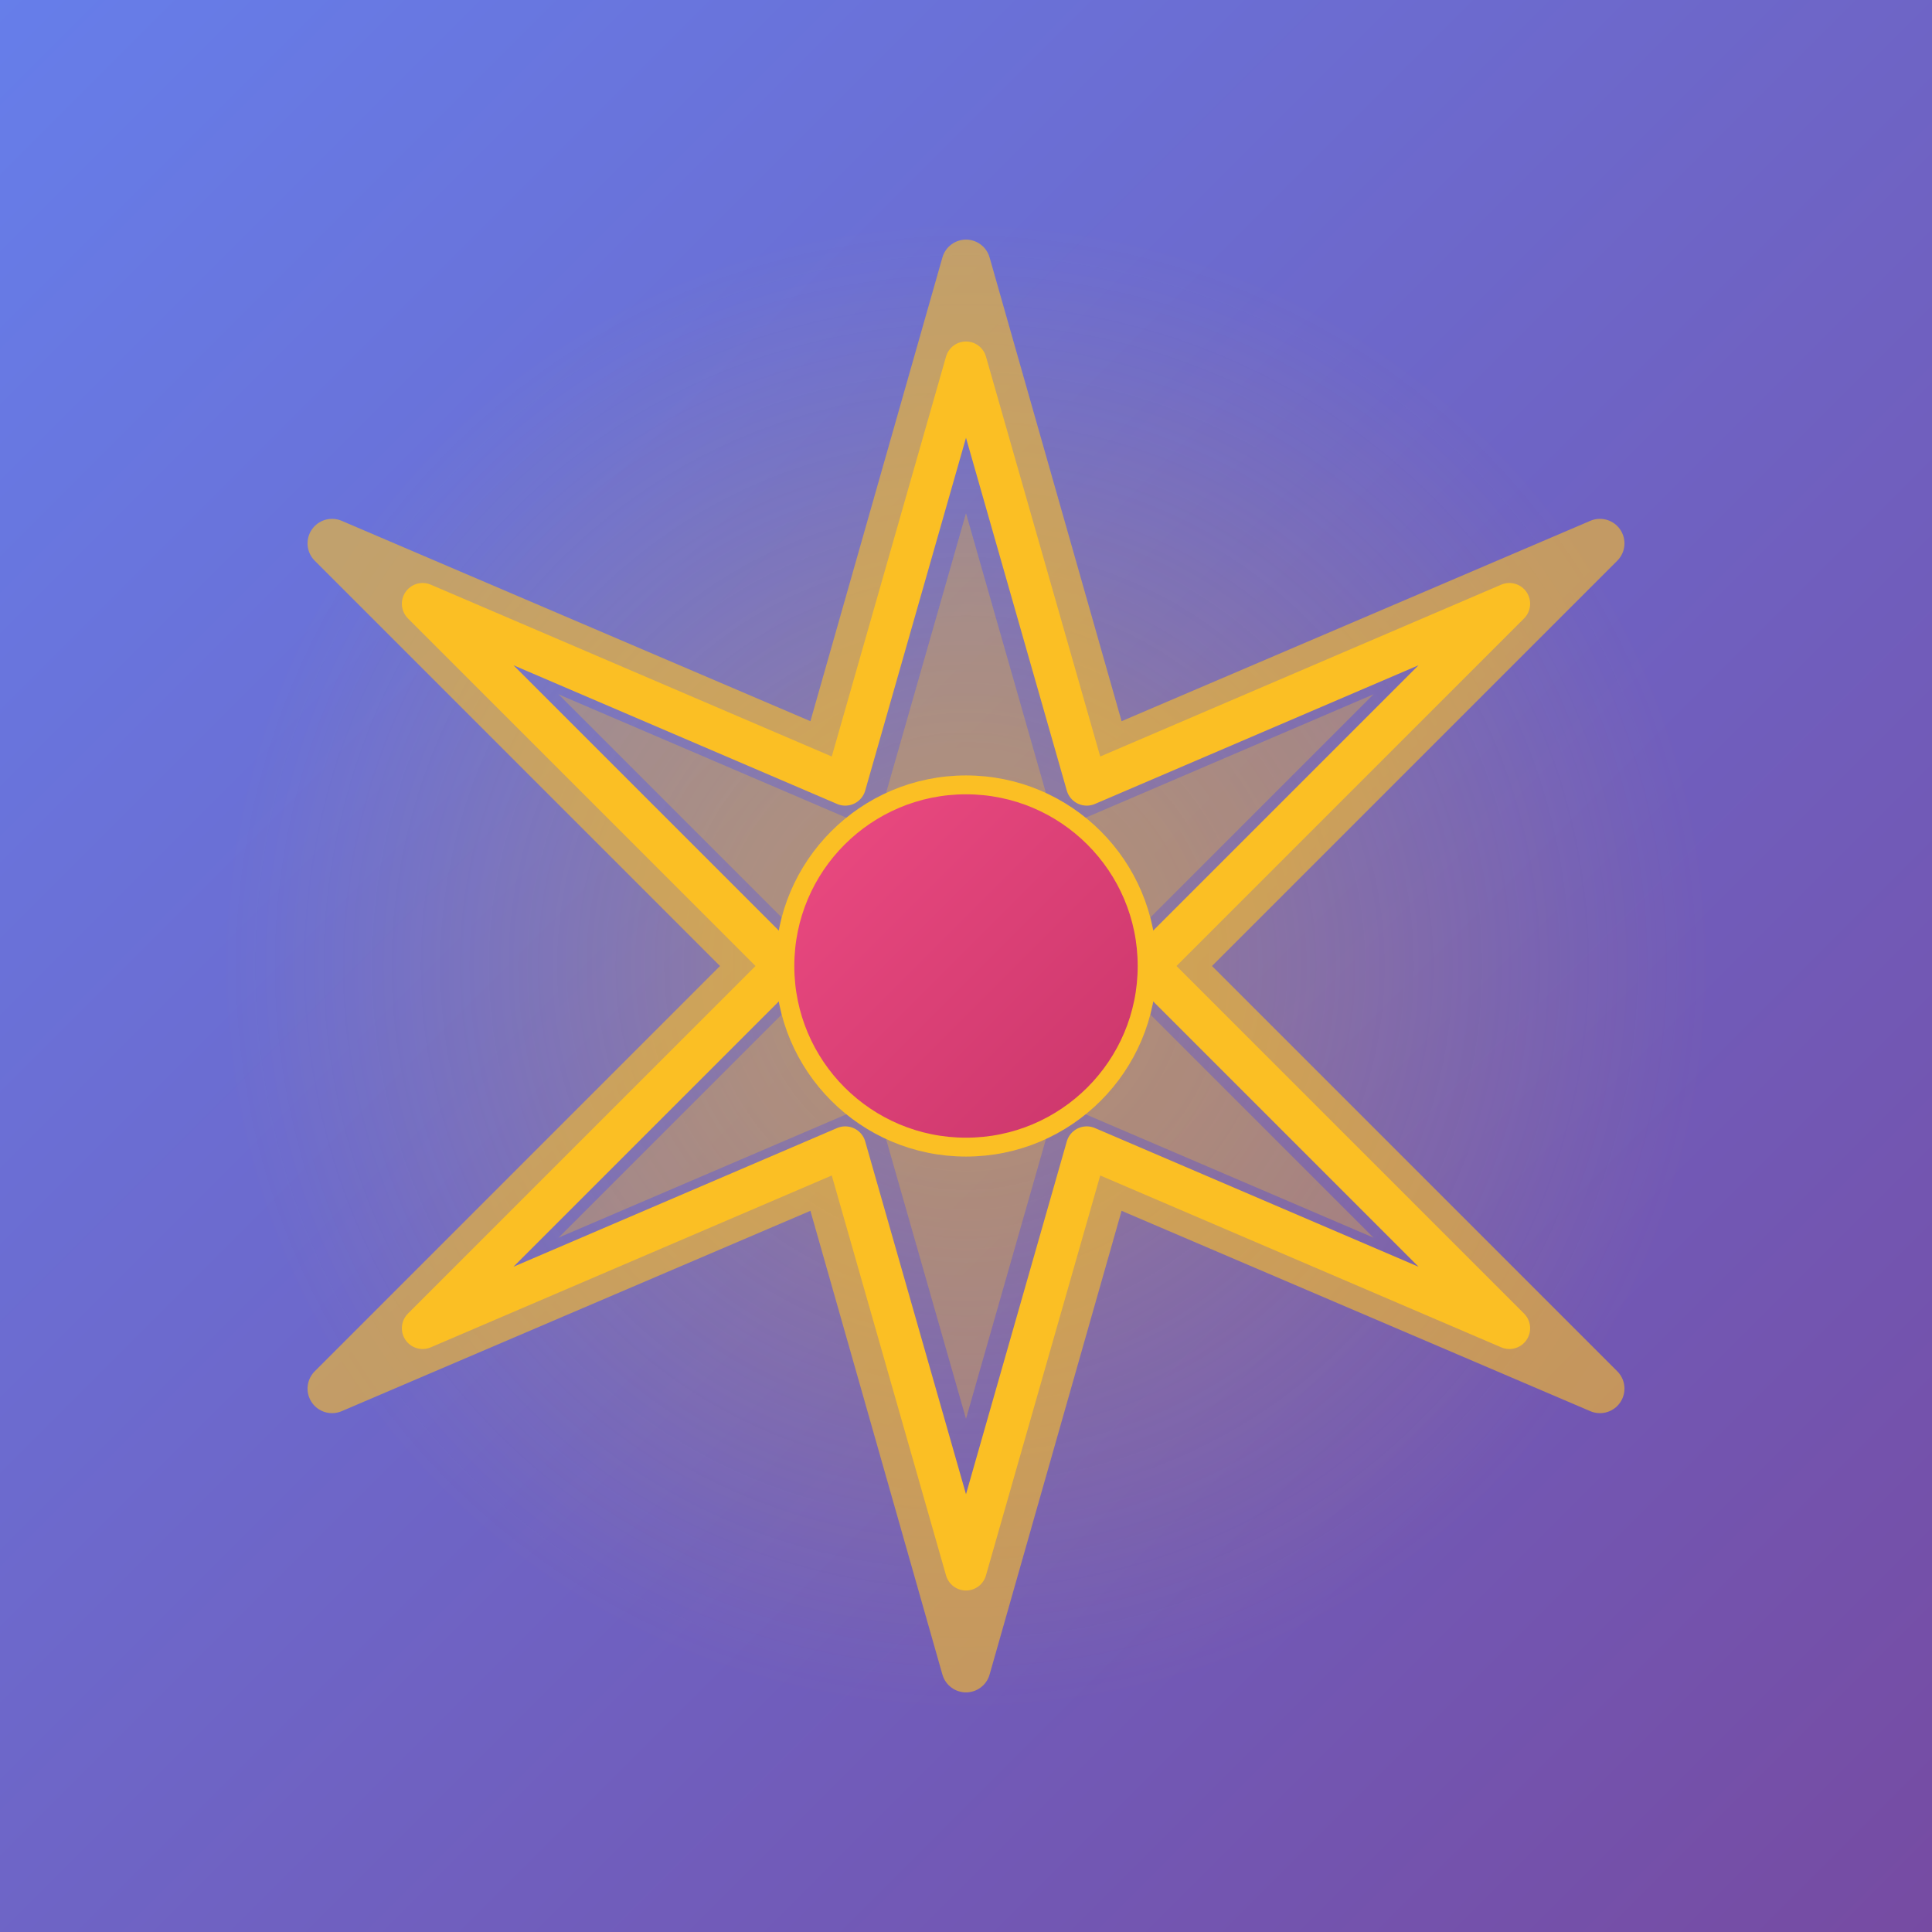
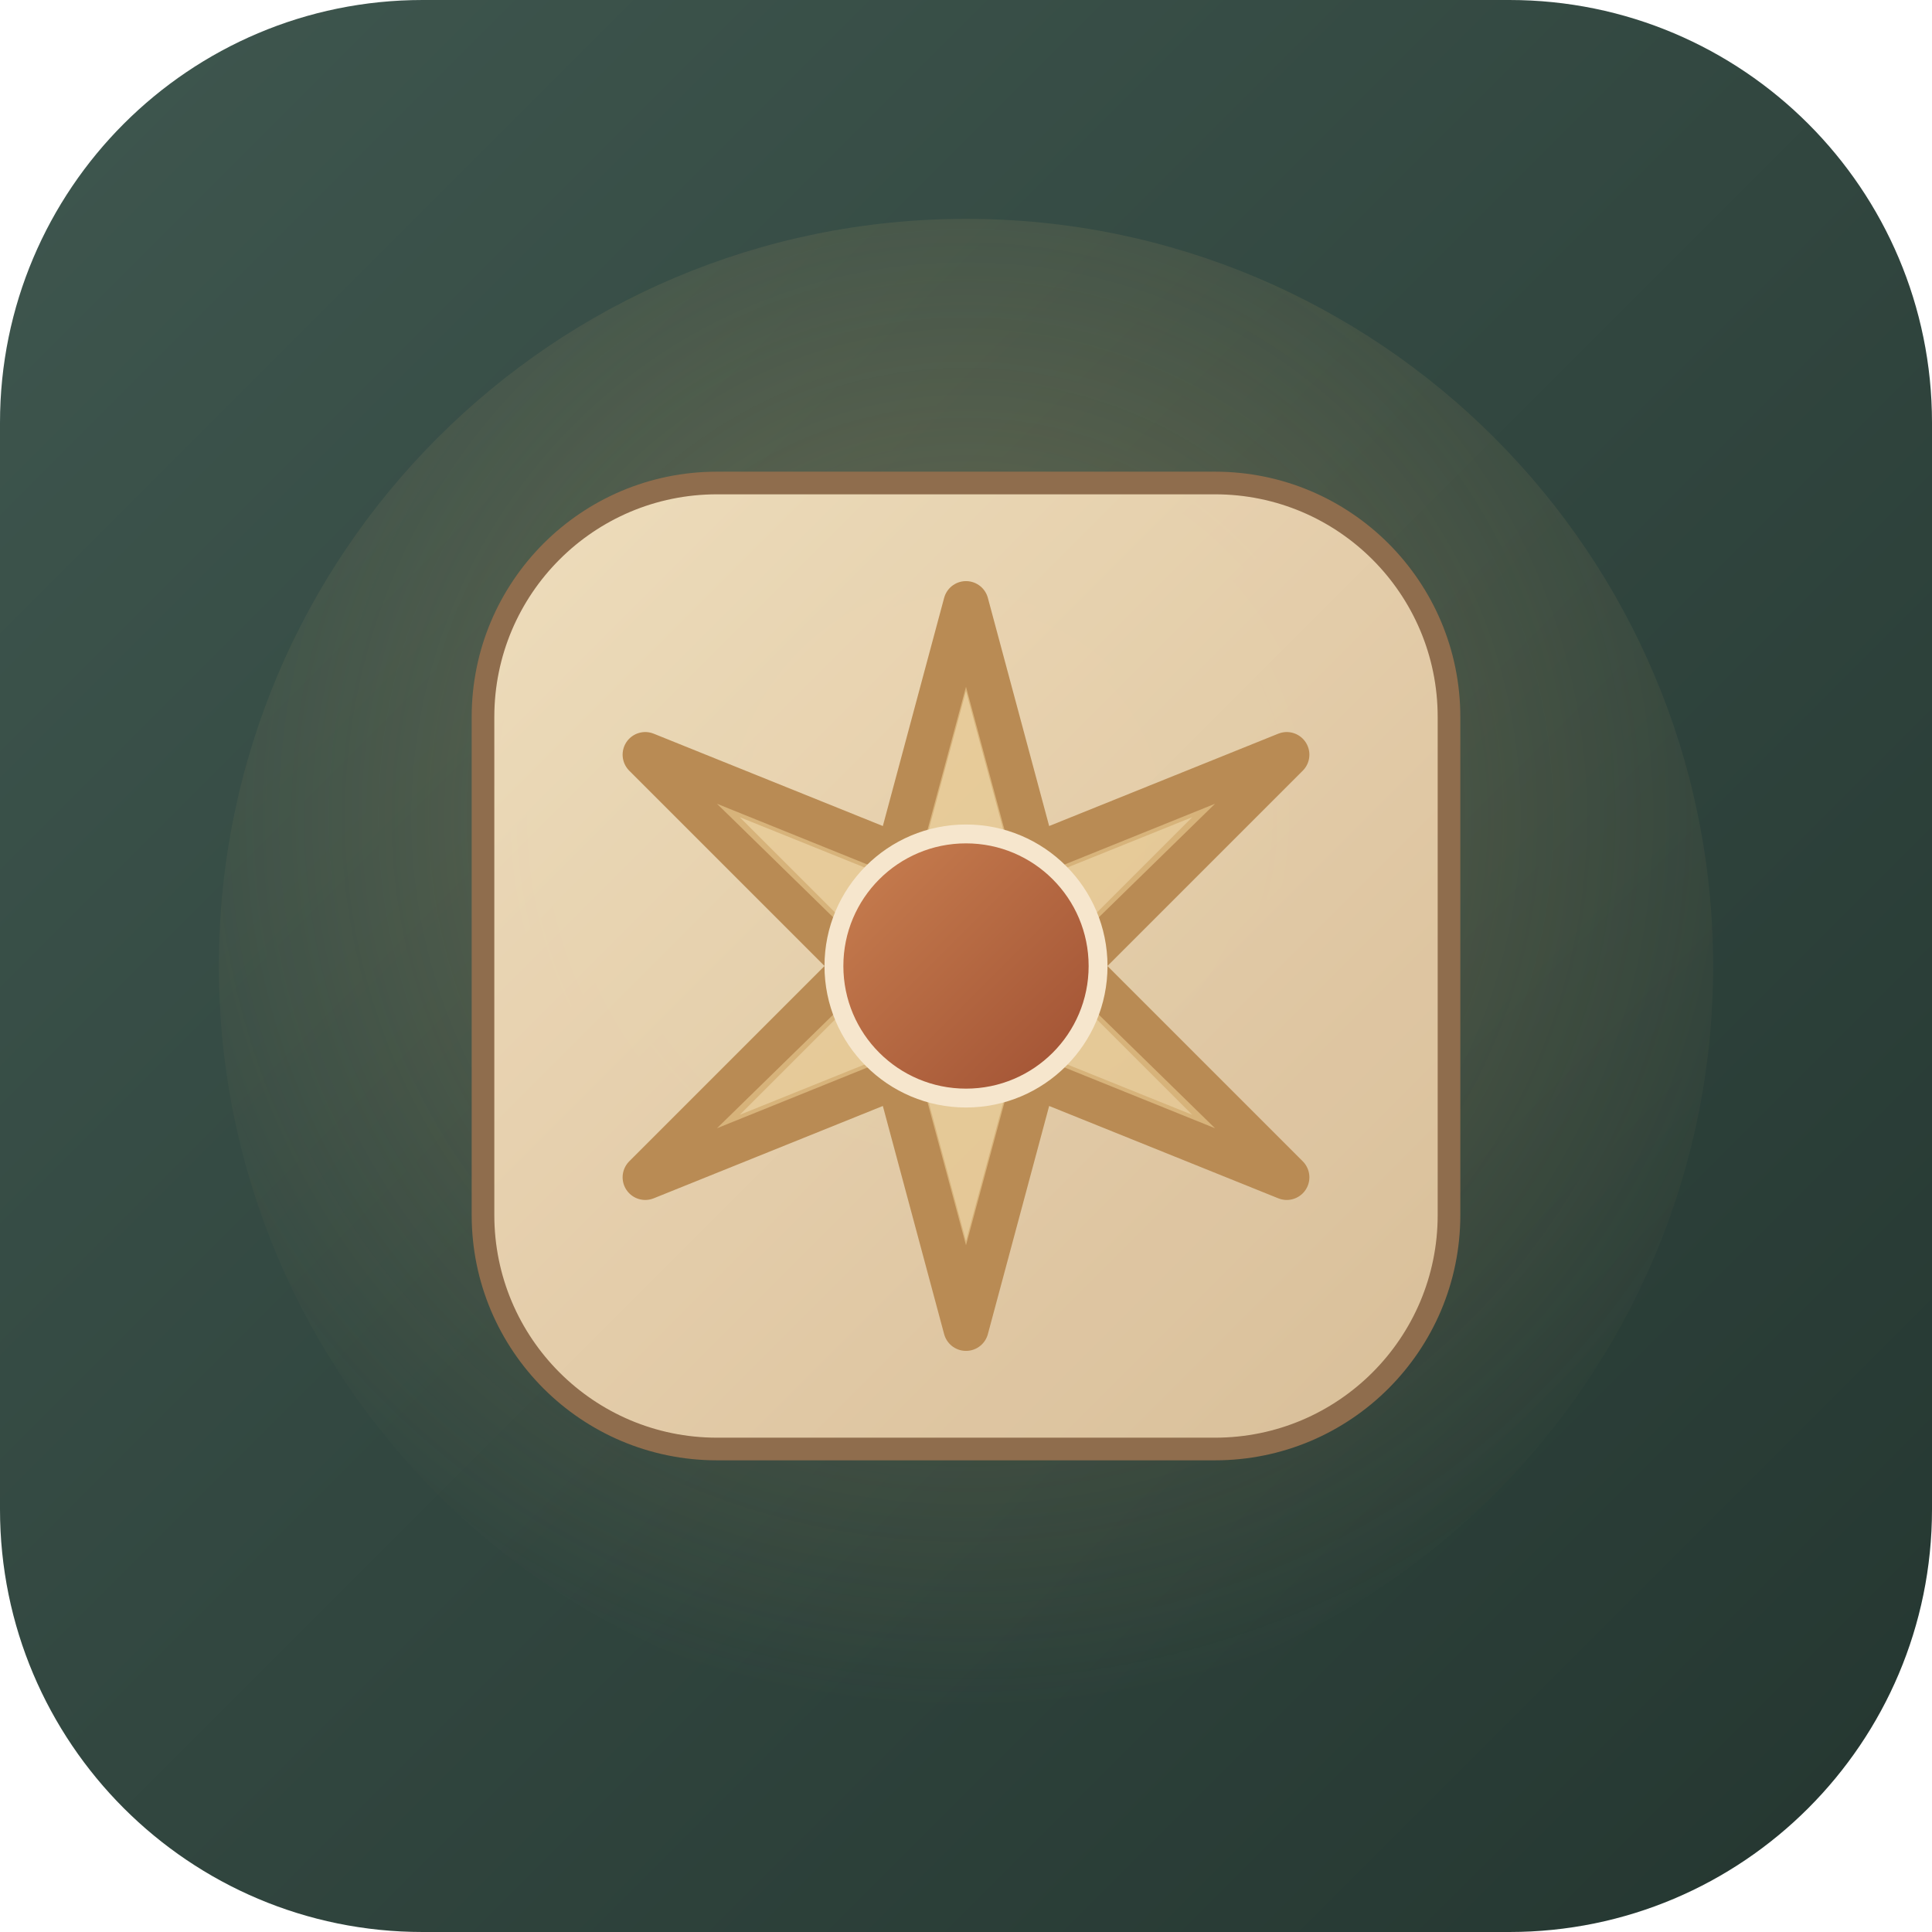
<svg xmlns="http://www.w3.org/2000/svg" width="512" height="512" viewBox="0 0 512 512">
  <defs>
    <linearGradient id="bgGrad" x1="0%" y1="0%" x2="100%" y2="100%">
-       <stop offset="0%" style="stop-color:#667eea;stop-opacity:1" />
-       <stop offset="100%" style="stop-color:#764ba2;stop-opacity:1" />
+       <stop offset="0%" style="stop-color:#3f574f;stop-opacity:1" />
+       <stop offset="100%" style="stop-color:#243630;stop-opacity:1" />
+     </linearGradient>
+     <linearGradient id="boardGrad" x1="0%" y1="0%" x2="100%" y2="100%">
+       <stop offset="0%" style="stop-color:#f3e0bf;stop-opacity:1" />
+       <stop offset="100%" style="stop-color:#dcc19a;stop-opacity:1" />
    </linearGradient>
    <linearGradient id="centerGrad" x1="0%" y1="0%" x2="100%" y2="100%">
-       <stop offset="0%" style="stop-color:#ed4b82;stop-opacity:1" />
-       <stop offset="100%" style="stop-color:#c9356a;stop-opacity:1" />
+       <stop offset="0%" style="stop-color:#ca8151;stop-opacity:1" />
+       <stop offset="100%" style="stop-color:#9f4f32;stop-opacity:1" />
    </linearGradient>
-     <radialGradient id="glowGrad" cx="50%" cy="50%" r="50%">
-       <stop offset="0%" style="stop-color:#fbbf24;stop-opacity:0.3" />
-       <stop offset="100%" style="stop-color:#fbbf24;stop-opacity:0" />
+     <radialGradient id="glowGrad" cx="50%" cy="40%" r="60%">
+       <stop offset="0%" style="stop-color:#f0c178;stop-opacity:0.28" />
+       <stop offset="100%" style="stop-color:#f0c178;stop-opacity:0" />
    </radialGradient>
  </defs>
-   <rect width="512" height="512" fill="url(#bgGrad)" />
+   <rect width="512" height="512" rx="112" fill="url(#bgGrad)" />
  <g transform="translate(256, 256)">
-     <circle cx="0" cy="0" r="200" fill="url(#glowGrad)" />
-     <path d="M 0,-186 L 37,-56 L 168,-112 L 56,0 L 168,112 L 37,56 L 0,186 L -37,56 L -168,112 L -56,0 L -168,-112 L -37,-56 Z" fill="none" stroke="#fbbf24" stroke-width="13" stroke-linejoin="round" stroke-linecap="round" opacity="0.6" />
-     <path d="M 0,-160 L 32,-48 L 144,-96 L 48,0 L 144,96 L 32,48 L 0,160 L -32,48 L -144,96 L -48,0 L -144,-96 L -32,-48 Z" fill="none" stroke="#fbbf24" stroke-width="11" stroke-linejoin="round" stroke-linecap="round" />
-     <path d="M 0,-120 L 24,-36 L 108,-72 L 36,0 L 108,72 L 24,36 L 0,120 L -24,36 L -108,72 L -36,0 L -108,-72 L -24,-36 Z" fill="#fbbf24" opacity="0.3" stroke="none" />
-     <circle cx="0" cy="0" r="48" fill="url(#centerGrad)" stroke="#fbbf24" stroke-width="5" />
+     <circle cx="0" cy="0" r="198" fill="url(#glowGrad)" />
+     <rect x="-128" y="-128" width="256" height="256" rx="62" fill="url(#boardGrad)" opacity="0.97" />
+     <rect x="-128" y="-128" width="256" height="256" rx="62" fill="none" stroke="#8f6d4d" stroke-width="6" />
+     <path d="M 0,-96 L 18,-29 L 85,-56 L 29,0 L 85,56 L 18,29 L 0,96 L -18,29 L -85,56 L -29,0 L -85,-56 L -18,-29 Z" fill="none" stroke="#b98b54" stroke-width="12" stroke-linejoin="round" stroke-linecap="round" />
+     <path d="M 0,-74 L 14,-22 L 66,-43 L 22,0 L 66,43 L 14,22 L 0,74 L -14,22 L -66,43 L -22,0 L -66,-43 L -14,-22 Z" fill="#e7c78f" opacity="0.65" />
+     <circle cx="0" cy="0" r="35" fill="url(#centerGrad)" stroke="#f6e6cd" stroke-width="5" />
  </g>
</svg>
